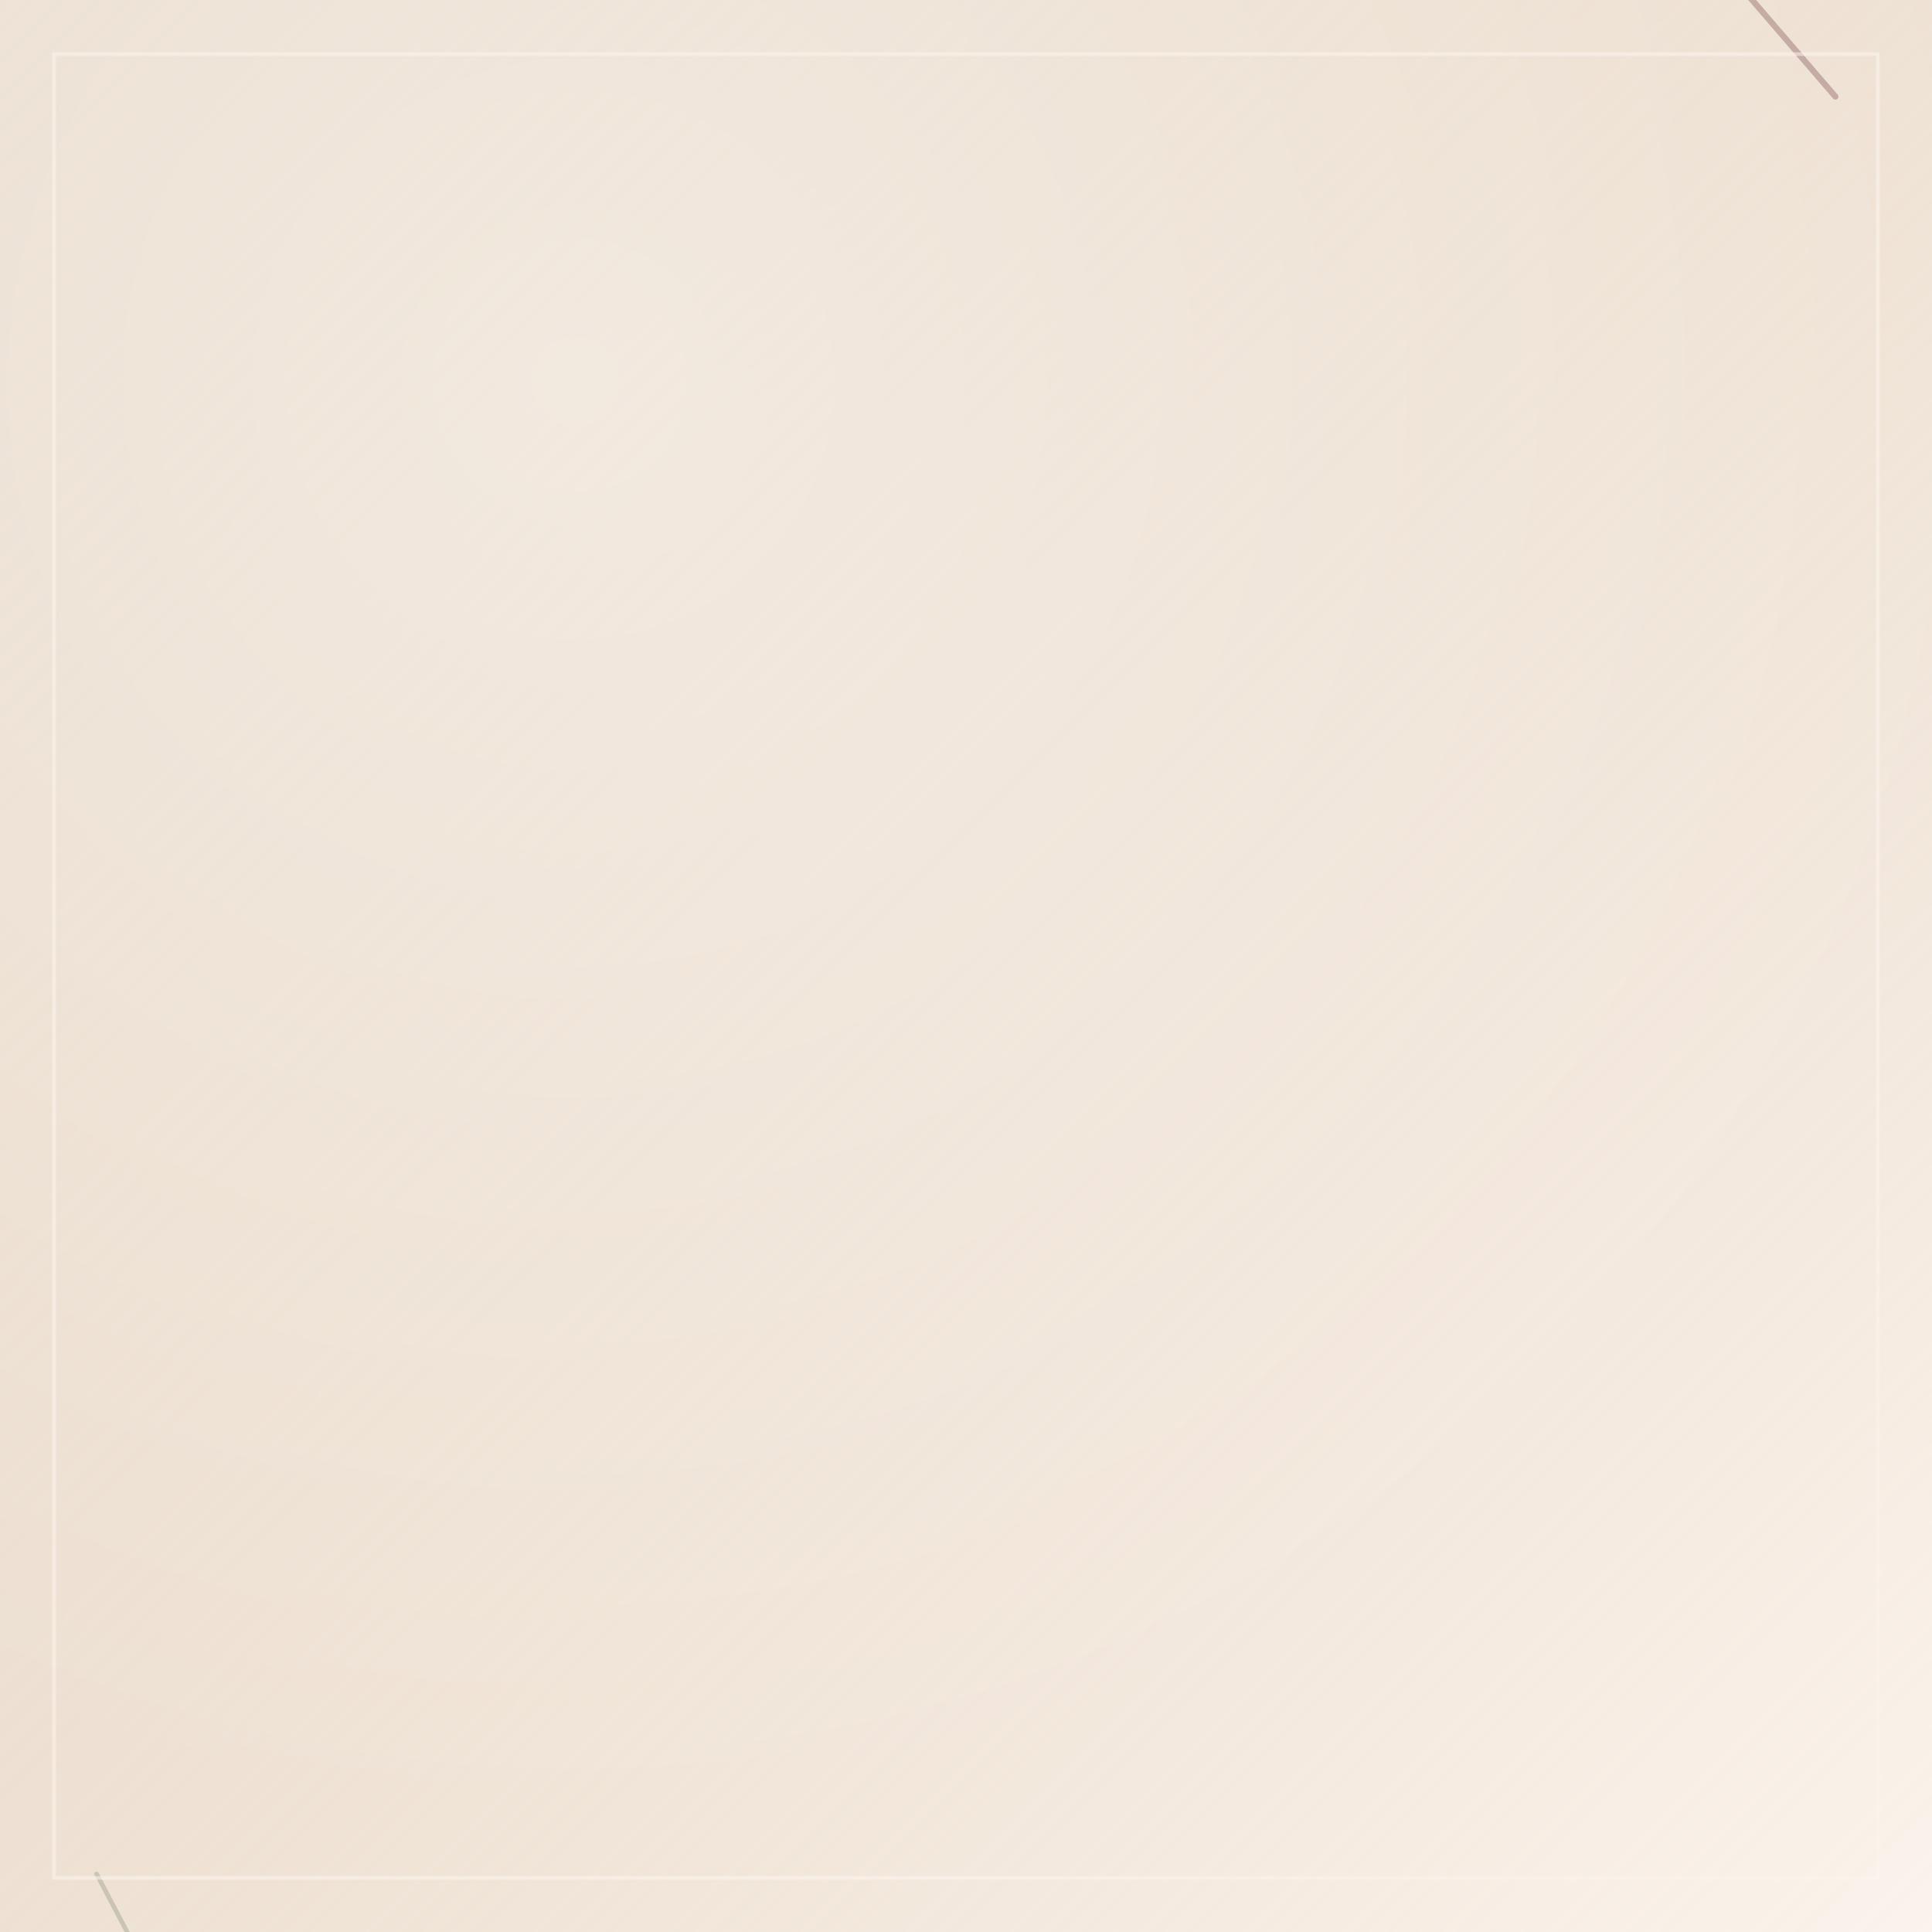
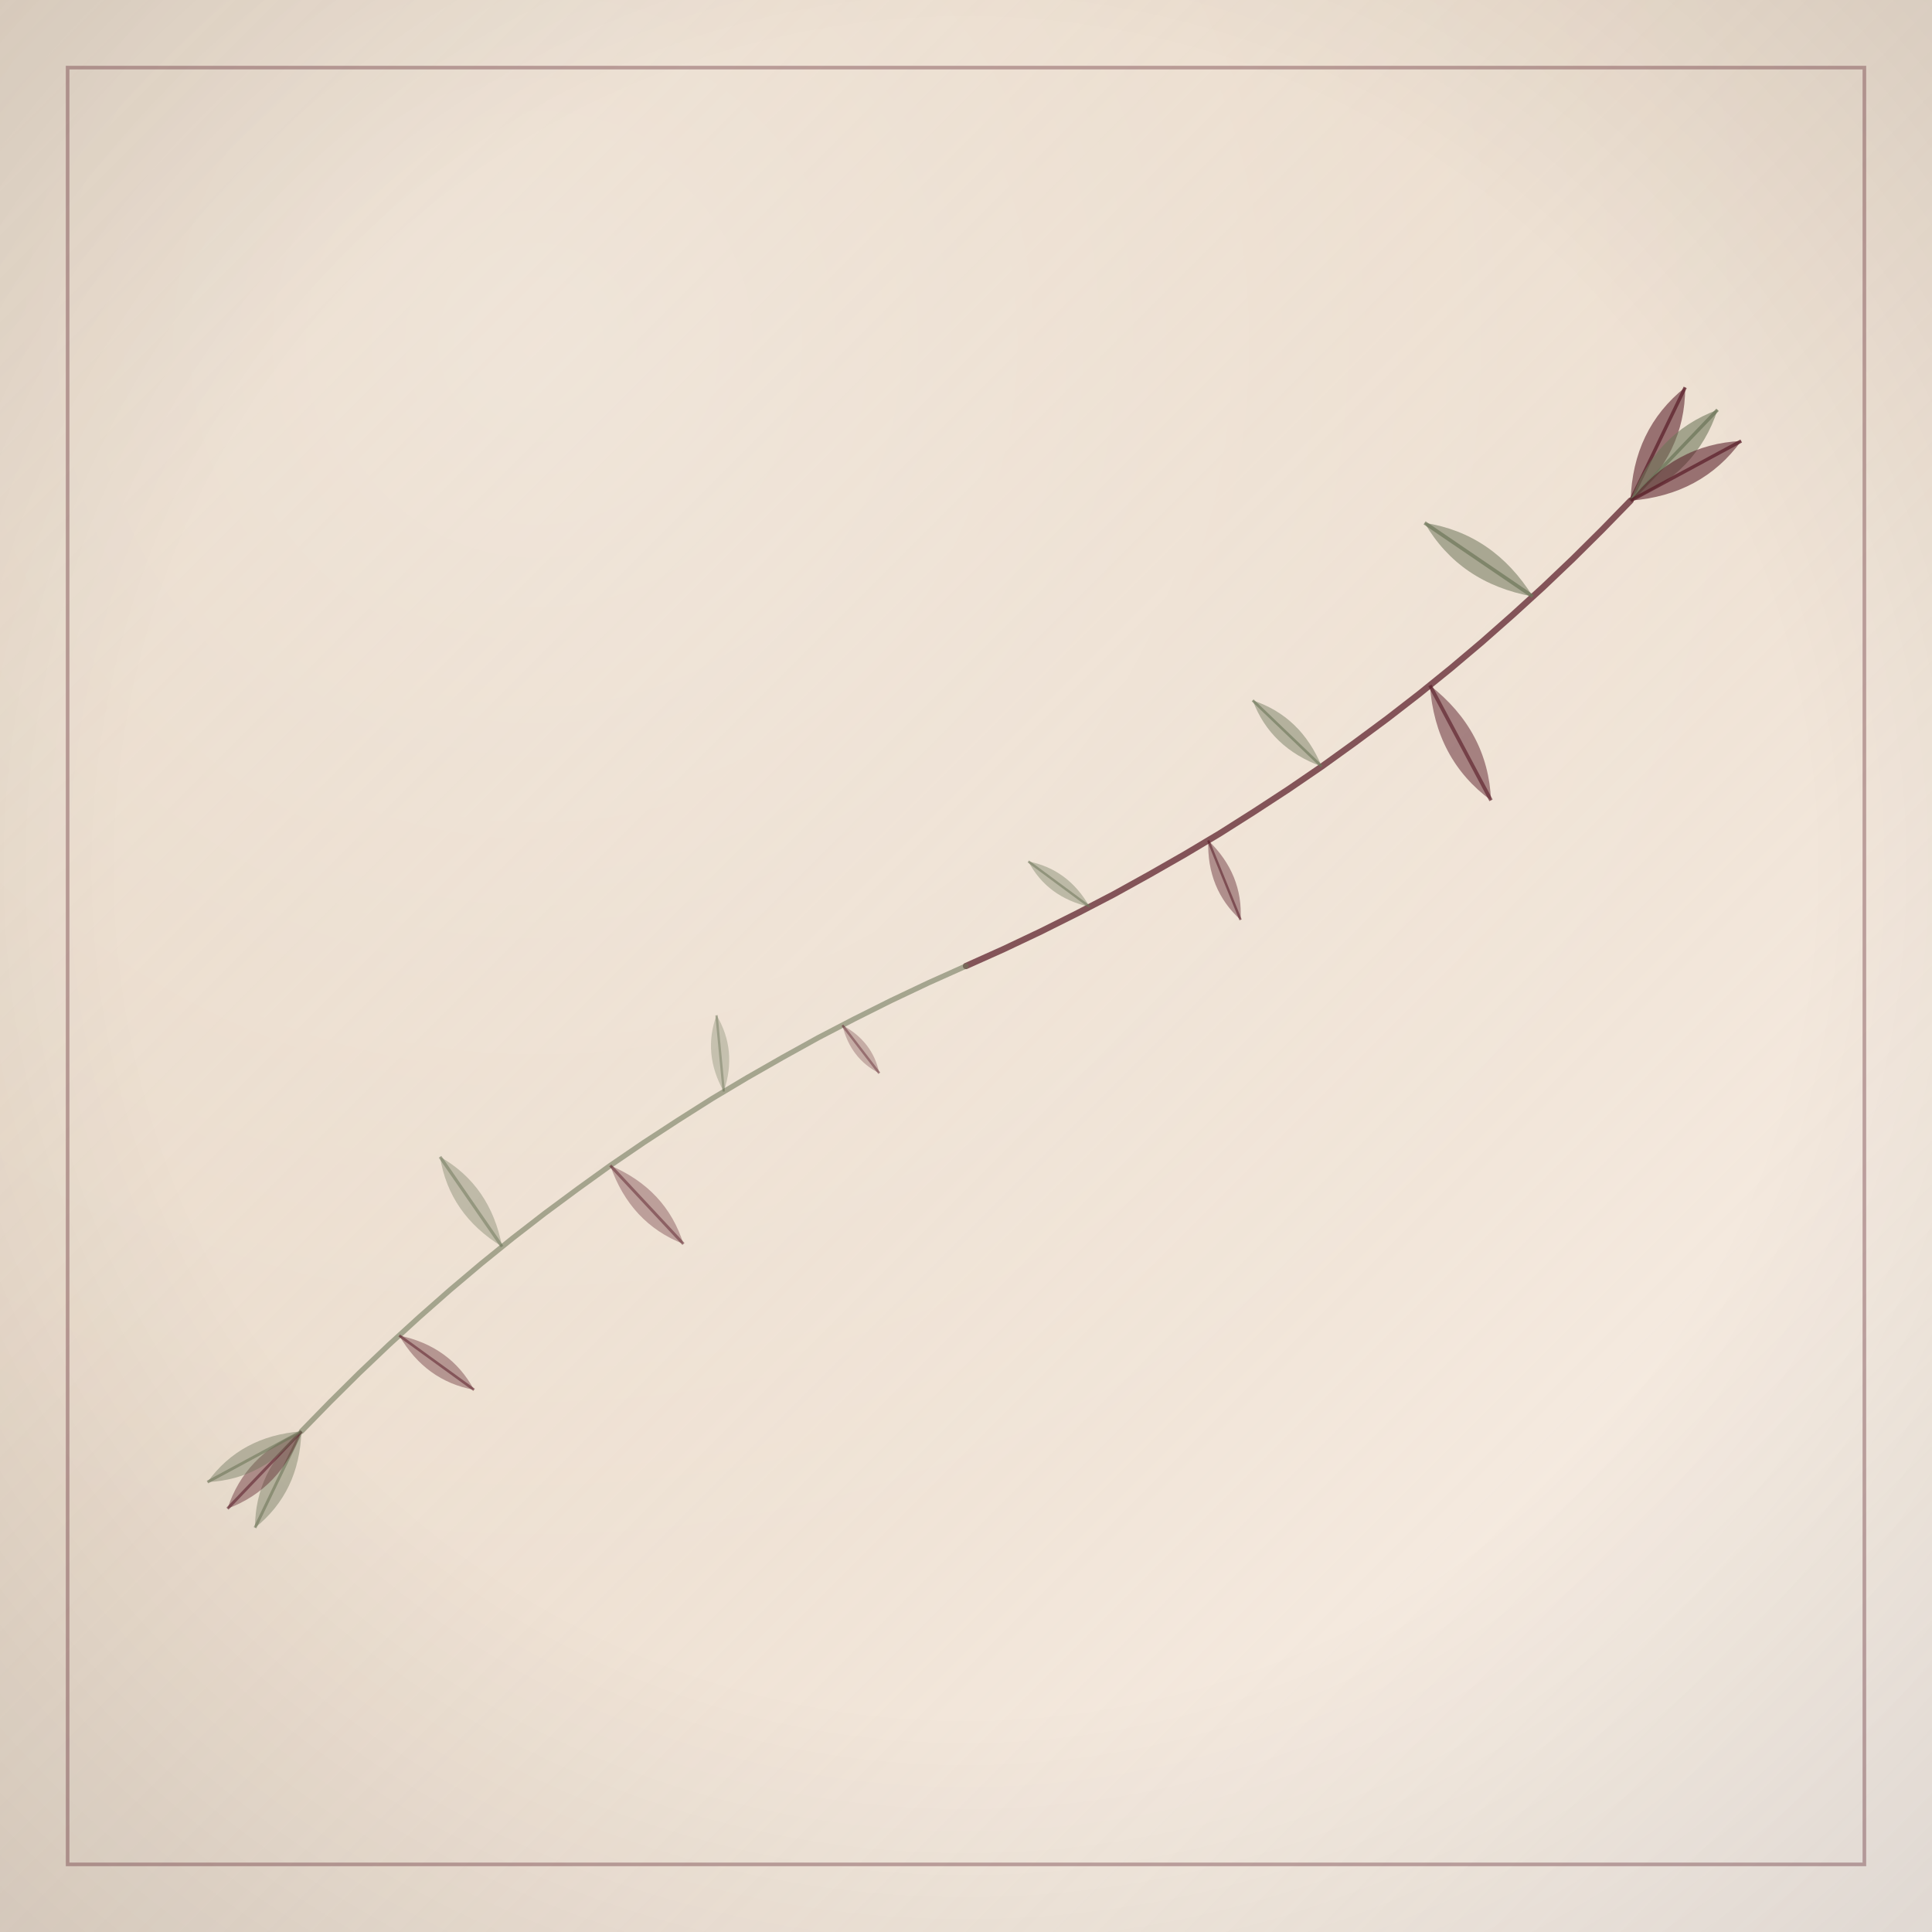
<svg xmlns="http://www.w3.org/2000/svg" viewBox="0 0 800 800" width="800" height="800" role="img" aria-label="Decorative botanical placeholder">
  <defs>
    <linearGradient id="g31" x1="0%" y1="0%" x2="100%" y2="100%">
-       <stop offset="0%" stop-color="#D8BFA3" stop-opacity="0.55" />
+       <stop offset="0%" stop-color="#D8BFA3" stop-opacity="0.65" />
      <stop offset="100%" stop-color="#FBF3EC" stop-opacity="1" />
    </linearGradient>
-     <radialGradient id="rg31" cx="30%" cy="20%" r="75%">
-       <stop offset="0%" stop-color="#FFFFFF" stop-opacity="0.35" />
+     <radialGradient id="vg31" cx="50%" cy="45%" r="72%">
+       <stop offset="60%" stop-color="#000000" stop-opacity="0" />
+       <stop offset="100%" stop-color="#000000" stop-opacity="0.10" />
+     </radialGradient>
+     <radialGradient id="hg31" cx="28%" cy="18%" r="65%">
+       <stop offset="0%" stop-color="#FFFFFF" stop-opacity="0.30" />
      <stop offset="100%" stop-color="#FFFFFF" stop-opacity="0" />
    </radialGradient>
  </defs>
  <rect width="800" height="800" fill="url(#g31)" />
-   <rect width="800" height="800" fill="url(#rg31)" />
-   <line x1="760.0" y1="40.0" x2="385.9" y2="-394.2" stroke="#5B1F2A" stroke-width="2.5" stroke-opacity="0.28" stroke-linecap="round" />
-   <path d="M697.6,-32.4 Q681.8,-20.3 679.3,-0.6 Q695.1,-12.6 697.6,-32.4 Z" fill="#5B1F2A" fill-opacity="0.18" />
-   <path d="M635.3,-104.7 Q654.8,-109.2 665.3,-126.3 Q645.8,-121.8 635.3,-104.7 Z" fill="#5B1F2A" fill-opacity="0.20" />
-   <path d="M572.9,-177.1 Q554.6,-168.6 547.8,-149.6 Q566.1,-158.1 572.9,-177.1 Z" fill="#5B1F2A" fill-opacity="0.22" />
-   <path d="M510.6,-249.5 Q535.3,-254.5 549.1,-275.7 Q524.3,-270.7 510.6,-249.5 Z" fill="#5B1F2A" fill-opacity="0.24" />
-   <path d="M448.2,-321.9 Q427.3,-311.4 420.1,-289.2 Q441.0,-299.6 448.2,-321.9 Z" fill="#5B1F2A" fill-opacity="0.26" />
-   <path d="M385.9,-394.2 Q377.8,-417.8 355.7,-429.3 Q363.8,-405.7 385.9,-394.2 Z" fill="#5B1F2A" fill-opacity="0.28" />
-   <line x1="40.0" y1="776.0" x2="240.6" y2="1156.5" stroke="#6D7659" stroke-width="1.9" stroke-opacity="0.28" stroke-linecap="round" />
-   <path d="M73.4,839.4 Q87.2,836.8 94.9,825.1 Q81.1,827.7 73.4,839.4 Z" fill="#6D7659" fill-opacity="0.18" />
-   <path d="M106.9,902.8 Q91.5,899.0 78.1,907.3 Q93.4,911.1 106.9,902.8 Z" fill="#6D7659" fill-opacity="0.20" />
-   <path d="M140.3,966.3 Q160.1,963.1 171.6,946.8 Q151.9,949.9 140.3,966.3 Z" fill="#6D7659" fill-opacity="0.22" />
-   <path d="M173.7,1029.7 Q155.1,1031.0 142.9,1045.3 Q161.6,1044.0 173.7,1029.7 Z" fill="#6D7659" fill-opacity="0.24" />
-   <path d="M207.2,1093.1 Q221.5,1090.1 229.3,1077.7 Q215.0,1080.8 207.2,1093.1 Z" fill="#6D7659" fill-opacity="0.26" />
-   <path d="M240.6,1156.5 Q242.6,1175.1 256.8,1187.2 Q254.8,1168.7 240.6,1156.5 Z" fill="#6D7659" fill-opacity="0.28" />
-   <rect x="22.4" y="22.4" width="755.2" height="755.2" fill="none" stroke="#FBF3EC" stroke-opacity="0.55" stroke-width="1.5" />
+   <rect width="800" height="800" fill="url(#hg31)" />
+   <path d="M400.0,400.0 L415.6,393.0 L431.0,385.7 L446.2,378.1 L461.2,370.3 L476.0,362.1 L490.7,353.7 L505.1,345.1 L519.3,336.1 L533.4,326.9 L547.3,317.4 L560.9,307.6 L574.4,297.6 L587.7,287.3 L600.8,276.7 L613.7,265.8 L626.4,254.6 L638.9,243.2 L651.2,231.5 L663.3,219.5 L675.2,207.3" fill="none" stroke="#5B1F2A" stroke-width="2.6" stroke-opacity="0.73" stroke-linecap="round" />
+   <path d="M451.2,375.5 Q442.3,359.9 425.8,356.7 Q433.7,371.6 451.2,375.5 Z" fill="#6D7659" fill-opacity="0.39" />
+   <line x1="451.2" y1="375.5" x2="425.8" y2="356.7" stroke="#6D7659" stroke-opacity="0.54" stroke-width="1.0" />
+   <path d="M500.3,348.0 Q499.7,368.2 513.7,380.9 Q514.8,362.0 500.3,348.0 Z" fill="#5B1F2A" fill-opacity="0.43" />
+   <line x1="500.3" y1="348.0" x2="513.7" y2="380.9" stroke="#5B1F2A" stroke-opacity="0.58" stroke-width="1.0" />
+   <path d="M547.3,317.4 Q538.7,296.6 518.7,290.0 Q526.1,309.7 547.3,317.4 Z" fill="#6D7659" fill-opacity="0.46" />
+   <line x1="547.3" y1="317.4" x2="518.7" y2="290.0" stroke="#6D7659" stroke-opacity="0.61" stroke-width="1.1" />
+   <path d="M592.1,283.8 Q594.3,314.4 617.4,331.4 Q616.2,302.7 592.1,283.8 Z" fill="#5B1F2A" fill-opacity="0.50" />
+   <line x1="592.1" y1="283.8" x2="617.4" y2="331.4" stroke="#5B1F2A" stroke-opacity="0.65" stroke-width="1.5" />
+   <path d="M634.7,247.0 Q618.4,220.9 589.9,216.5 Q604.4,241.5 634.7,247.0 Z" fill="#6D7659" fill-opacity="0.54" />
+   <line x1="634.7" y1="247.0" x2="589.9" y2="216.5" stroke="#6D7659" stroke-opacity="0.69" stroke-width="1.5" />
+   <path d="M675.2,207.3 Q697.8,188.1 697.8,160.4 Q676.1,177.7 675.2,207.3 Z" fill="#5B1F2A" fill-opacity="0.58" />
+   <line x1="675.2" y1="207.3" x2="697.8" y2="160.4" stroke="#5B1F2A" stroke-opacity="0.73" stroke-width="1.4" />
+   <path d="M675.2,207.3 Q702.6,196.0 711.2,169.7 Q685.2,179.4 675.2,207.3 Z" fill="#6D7659" fill-opacity="0.58" />
+   <line x1="675.2" y1="207.3" x2="711.2" y2="169.7" stroke="#6D7659" stroke-opacity="0.73" stroke-width="1.4" />
+   <path d="M675.2,207.3 Q704.7,205.0 721.0,182.6 Q693.4,183.9 675.2,207.3 Z" fill="#5B1F2A" fill-opacity="0.58" />
+   <line x1="675.2" y1="207.3" x2="721.0" y2="182.6" stroke="#5B1F2A" stroke-opacity="0.73" stroke-width="1.4" />
+   <path d="M400.0,400.0 L384.4,407.0 L369.0,414.3 L353.8,421.9 L338.8,429.7 L324.0,437.9 L309.3,446.3 L294.9,454.9 L280.7,463.9 L266.6,473.1 L252.7,482.6 L239.1,492.4 L225.6,502.4 L212.3,512.7 L199.2,523.3 L186.3,534.2 L173.6,545.4 L161.1,556.8 L148.8,568.5 L136.7,580.5 L124.8,592.7" fill="none" stroke="#6D7659" stroke-width="2.2" stroke-opacity="0.57" stroke-linecap="round" />
+   <path d="M348.8,424.5 Q352.2,438.4 364.1,444.4 Q361.4,431.3 348.8,424.5 Z" fill="#5B1F2A" fill-opacity="0.28" />
+   <line x1="348.8" y1="424.5" x2="364.1" y2="444.4" stroke="#5B1F2A" stroke-opacity="0.43" stroke-width="1.0" />
+   <path d="M299.7,452.0 Q305.4,434.9 296.7,420.4 Q290.9,436.3 299.7,452.0 Z" fill="#6D7659" fill-opacity="0.31" />
+   <line x1="299.7" y1="452.0" x2="296.7" y2="420.4" stroke="#6D7659" stroke-opacity="0.46" stroke-width="1.0" />
+   <path d="M252.7,482.6 Q261.0,506.5 283.0,515.1 Q275.9,492.5 252.7,482.6 Z" fill="#5B1F2A" fill-opacity="0.34" />
+   <line x1="252.7" y1="482.6" x2="283.0" y2="515.1" stroke="#5B1F2A" stroke-opacity="0.49" stroke-width="1.2" />
+   <path d="M207.9,516.2 Q203.1,490.9 182.2,479.0 Q186.0,502.8 207.9,516.2 Z" fill="#6D7659" fill-opacity="0.36" />
+   <line x1="207.9" y1="516.2" x2="182.2" y2="479.0" stroke="#6D7659" stroke-opacity="0.51" stroke-width="1.3" />
+   <path d="M165.3,553.0 Q176.2,571.8 196.3,575.5 Q186.6,557.5 165.3,553.0 Z" fill="#5B1F2A" fill-opacity="0.39" />
+   <line x1="165.3" y1="553.0" x2="196.3" y2="575.5" stroke="#5B1F2A" stroke-opacity="0.54" stroke-width="1.1" />
+   <path d="M124.8,592.7 Q105.6,609.0 105.6,632.6 Q124.0,617.9 124.8,592.7 Z" fill="#6D7659" fill-opacity="0.42" />
+   <line x1="124.8" y1="592.7" x2="105.6" y2="632.6" stroke="#6D7659" stroke-opacity="0.57" stroke-width="1.2" />
+   <path d="M124.8,592.7 Q101.5,602.3 94.2,624.7 Q116.3,616.4 124.8,592.7 Z" fill="#5B1F2A" fill-opacity="0.42" />
+   <line x1="124.8" y1="592.7" x2="94.2" y2="624.7" stroke="#5B1F2A" stroke-opacity="0.57" stroke-width="1.2" />
+   <path d="M124.8,592.7 Q99.7,594.6 85.9,613.7 Q109.4,612.6 124.8,592.7 Z" fill="#6D7659" fill-opacity="0.42" />
+   <line x1="124.8" y1="592.7" x2="85.9" y2="613.7" stroke="#6D7659" stroke-opacity="0.57" stroke-width="1.2" />
+   <rect width="800" height="800" fill="url(#vg31)" />
+   <rect x="28.0" y="28.0" width="744.0" height="744.0" fill="none" stroke="#5B1F2A" stroke-opacity="0.35" stroke-width="1.5" />
</svg>
